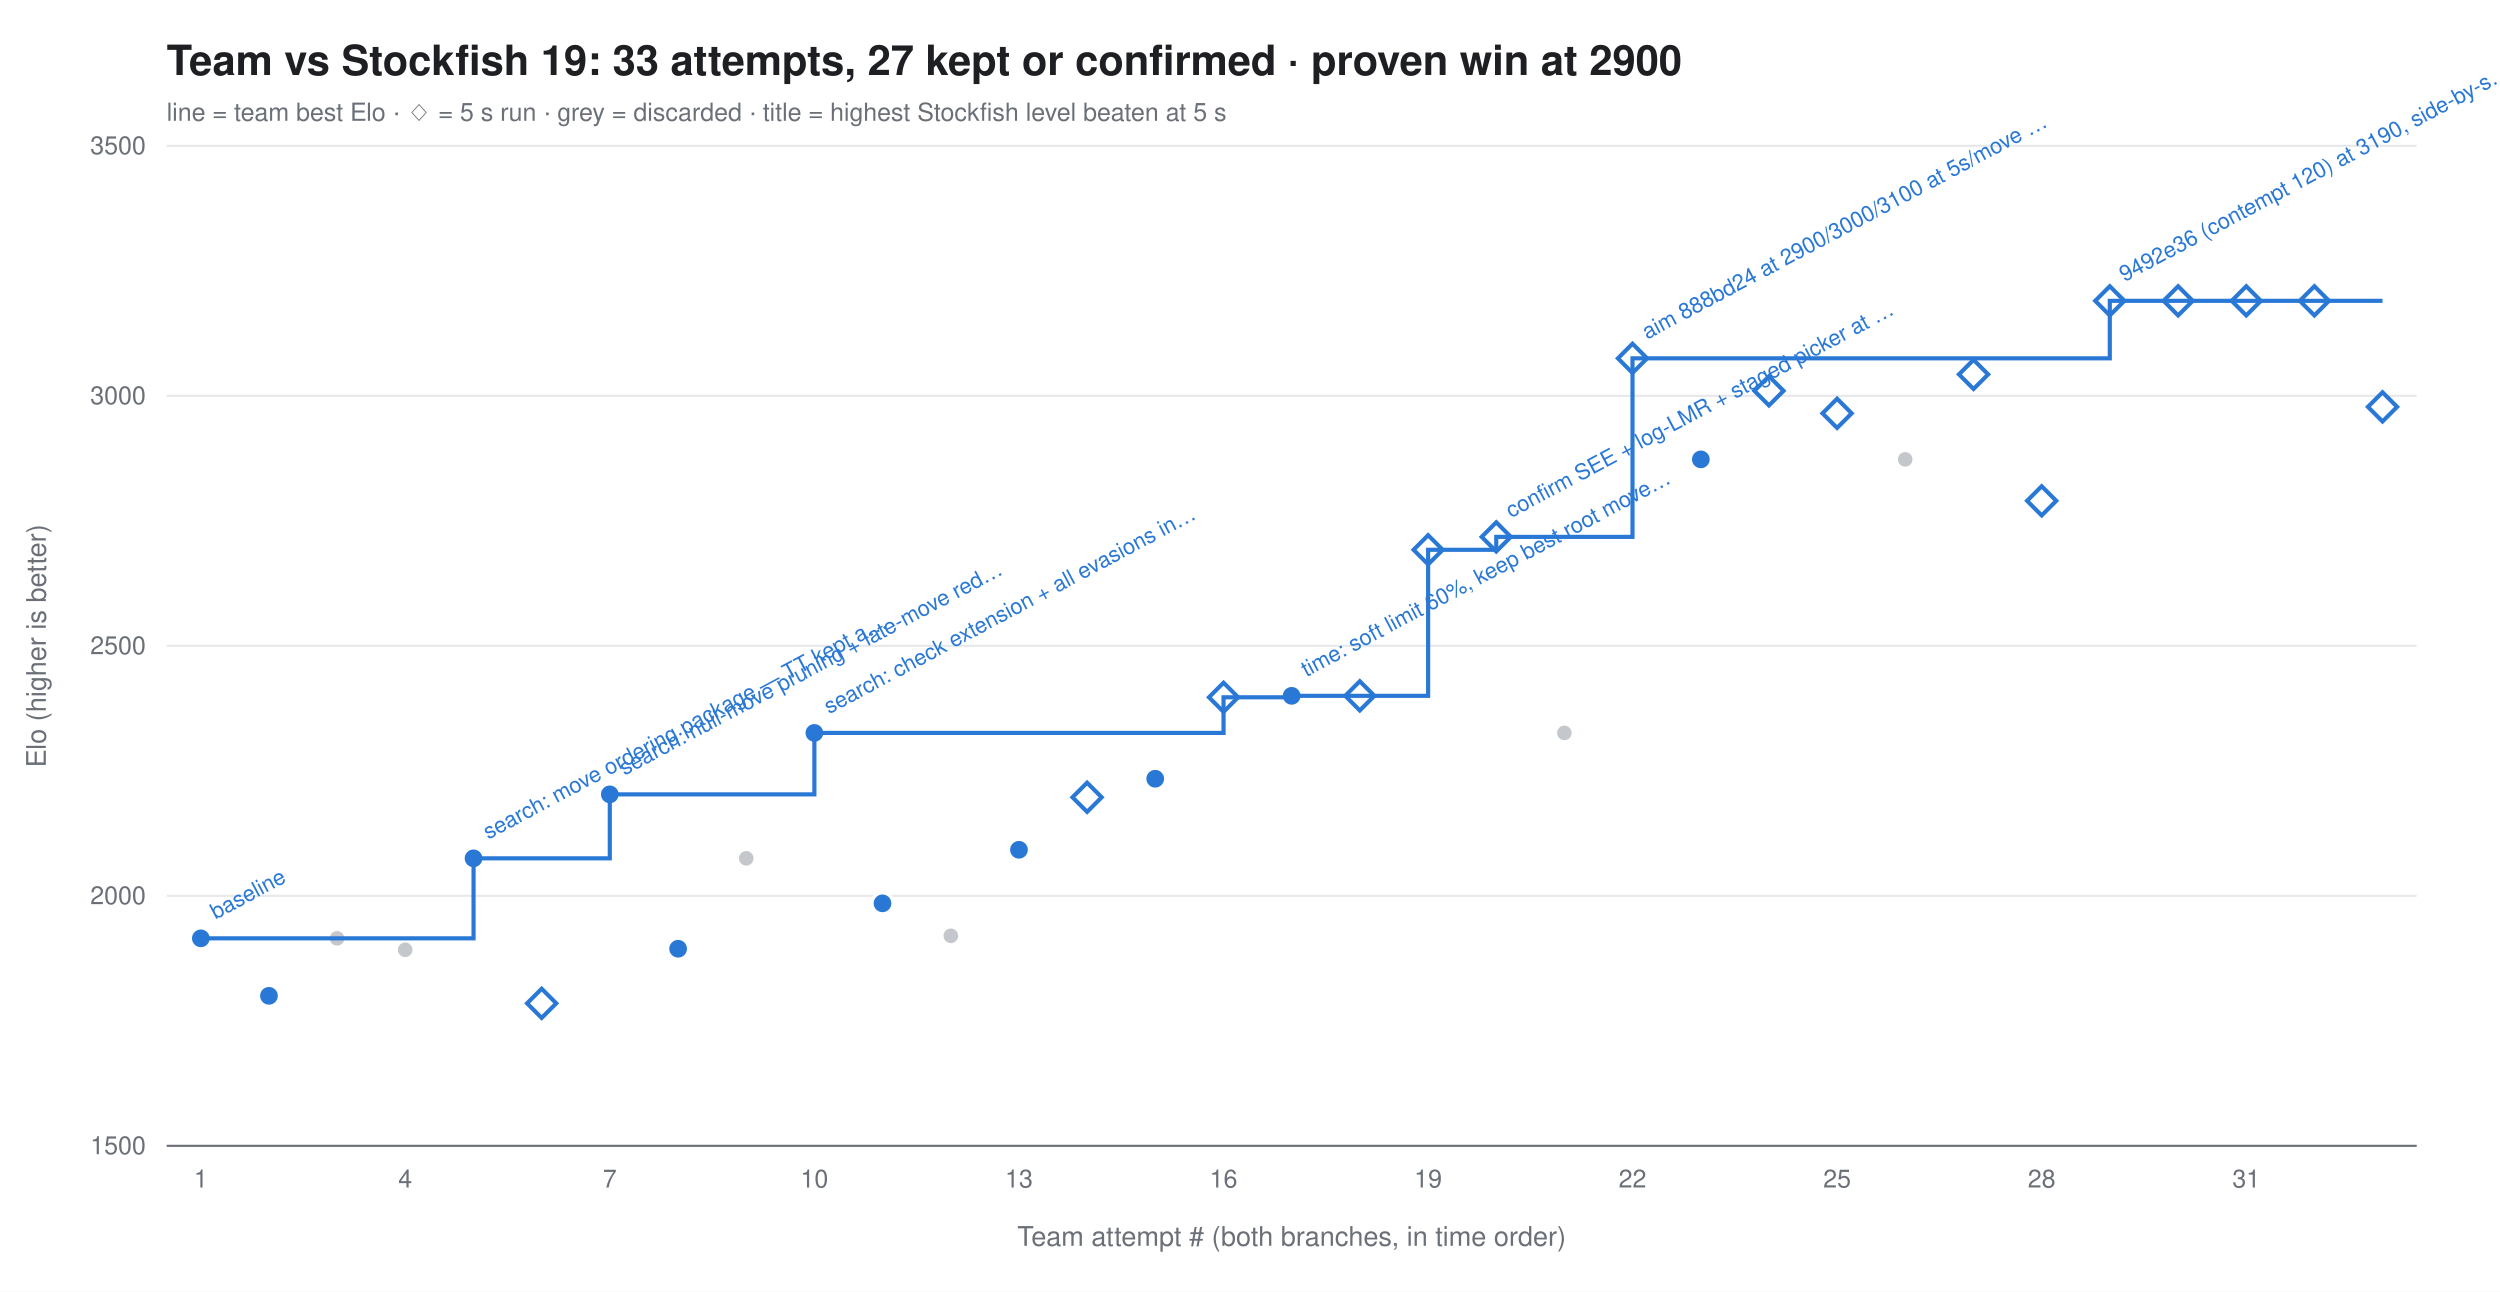
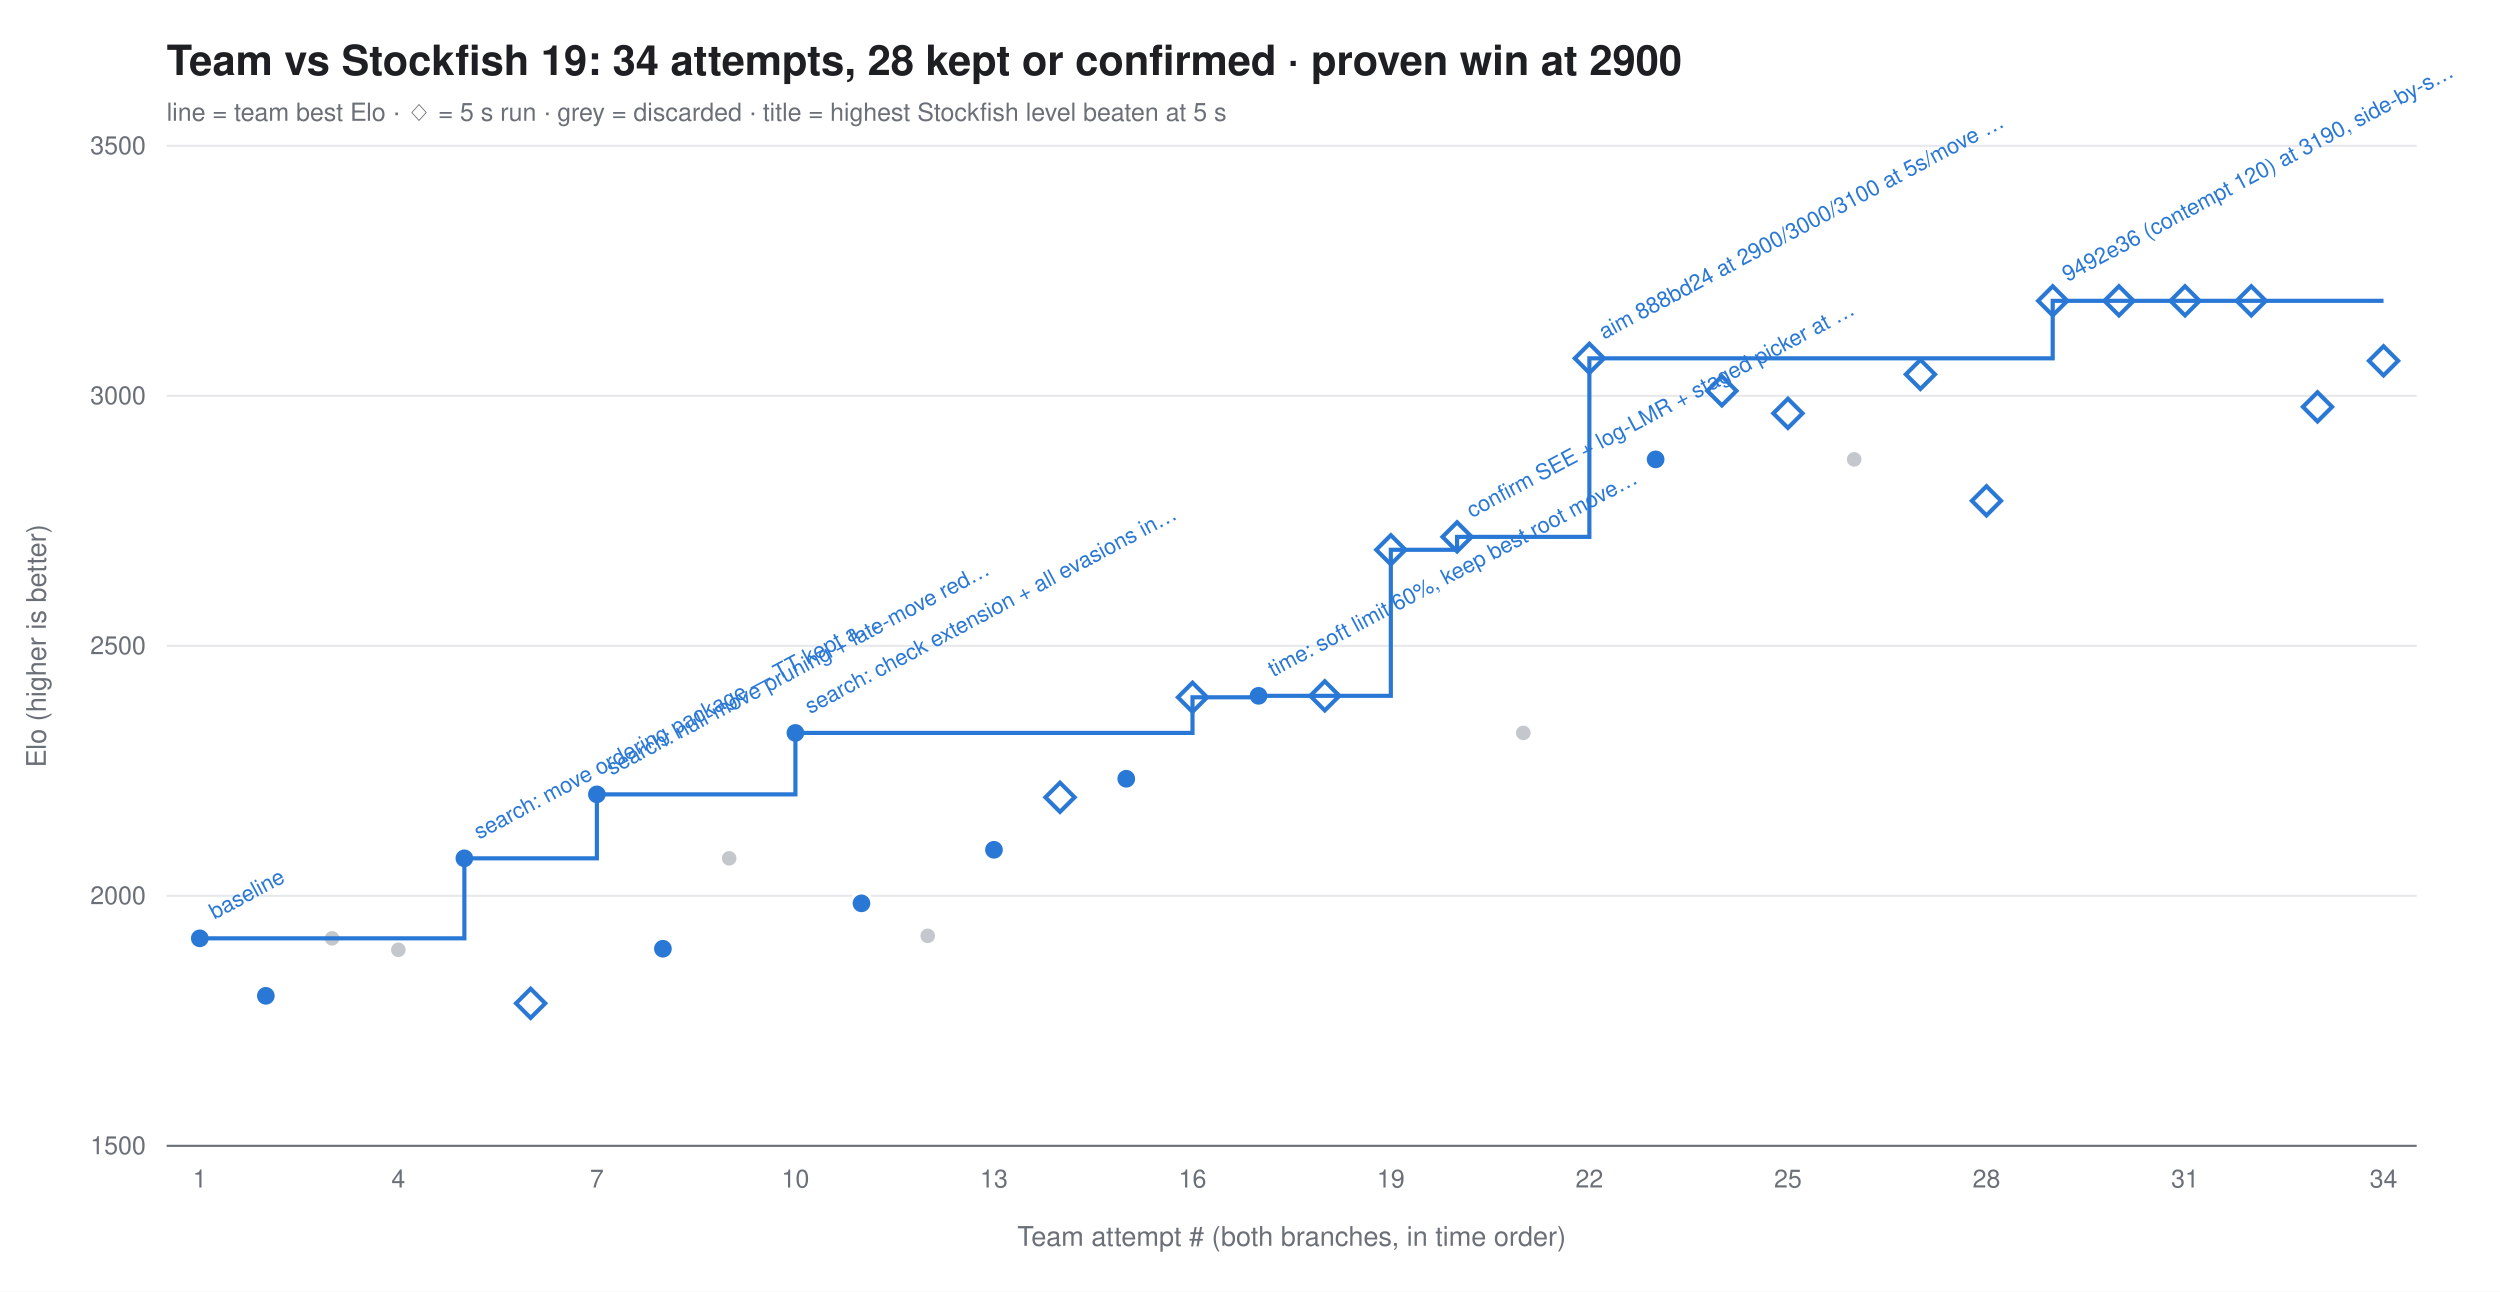
<svg xmlns="http://www.w3.org/2000/svg" width="1200" height="620" viewBox="0 0 1200 620" font-family="-apple-system,Segoe UI,Helvetica,Arial,sans-serif">
  <rect width="1200" height="620" fill="#ffffff" />
-   <text x="80" y="36" font-size="20" font-weight="600" fill="#1d1f23">Team vs Stockfish 19: 33 attempts, 27 kept or confirmed · proven win at 2900</text>
+   <text x="80" y="36" font-size="20" font-weight="600" fill="#1d1f23">Team vs Stockfish 19: 34 attempts, 28 kept or confirmed · proven win at 2900</text>
  <line x1="80" x2="1160" y1="550.0" y2="550.0" stroke="#e6e8eb" />
  <text x="70" y="554.0" font-size="12" text-anchor="end" fill="#6b7078">1500</text>
  <line x1="80" x2="1160" y1="430.0" y2="430.0" stroke="#e6e8eb" />
  <text x="70" y="434.0" font-size="12" text-anchor="end" fill="#6b7078">2000</text>
  <line x1="80" x2="1160" y1="310.0" y2="310.0" stroke="#e6e8eb" />
  <text x="70" y="314.0" font-size="12" text-anchor="end" fill="#6b7078">2500</text>
  <line x1="80" x2="1160" y1="190.0" y2="190.0" stroke="#e6e8eb" />
  <text x="70" y="194.0" font-size="12" text-anchor="end" fill="#6b7078">3000</text>
  <line x1="80" x2="1160" y1="70.0" y2="70.0" stroke="#e6e8eb" />
  <text x="70" y="74.0" font-size="12" text-anchor="end" fill="#6b7078">3500</text>
-   <text x="96.4" y="570" font-size="12" text-anchor="middle" fill="#6b7078">1</text>
-   <text x="194.5" y="570" font-size="12" text-anchor="middle" fill="#6b7078">4</text>
-   <text x="292.7" y="570" font-size="12" text-anchor="middle" fill="#6b7078">7</text>
-   <text x="390.9" y="570" font-size="12" text-anchor="middle" fill="#6b7078">10</text>
-   <text x="489.1" y="570" font-size="12" text-anchor="middle" fill="#6b7078">13</text>
-   <text x="587.3" y="570" font-size="12" text-anchor="middle" fill="#6b7078">16</text>
-   <text x="685.5" y="570" font-size="12" text-anchor="middle" fill="#6b7078">19</text>
-   <text x="783.6" y="570" font-size="12" text-anchor="middle" fill="#6b7078">22</text>
-   <text x="881.8" y="570" font-size="12" text-anchor="middle" fill="#6b7078">25</text>
-   <text x="980.0" y="570" font-size="12" text-anchor="middle" fill="#6b7078">28</text>
-   <text x="1078.2" y="570" font-size="12" text-anchor="middle" fill="#6b7078">31</text>
+   <text x="95.9" y="570" font-size="12" text-anchor="middle" fill="#6b7078">1</text>
+   <text x="191.2" y="570" font-size="12" text-anchor="middle" fill="#6b7078">4</text>
+   <text x="286.5" y="570" font-size="12" text-anchor="middle" fill="#6b7078">7</text>
+   <text x="381.8" y="570" font-size="12" text-anchor="middle" fill="#6b7078">10</text>
+   <text x="477.1" y="570" font-size="12" text-anchor="middle" fill="#6b7078">13</text>
+   <text x="572.4" y="570" font-size="12" text-anchor="middle" fill="#6b7078">16</text>
+   <text x="667.6" y="570" font-size="12" text-anchor="middle" fill="#6b7078">19</text>
+   <text x="762.9" y="570" font-size="12" text-anchor="middle" fill="#6b7078">22</text>
+   <text x="858.2" y="570" font-size="12" text-anchor="middle" fill="#6b7078">25</text>
+   <text x="953.5" y="570" font-size="12" text-anchor="middle" fill="#6b7078">28</text>
+   <text x="1048.8" y="570" font-size="12" text-anchor="middle" fill="#6b7078">31</text>
+   <text x="1144.1" y="570" font-size="12" text-anchor="middle" fill="#6b7078">34</text>
  <line x1="80" x2="1160" y1="550" y2="550" stroke="#6b7078" />
  <text x="620.0" y="598" font-size="13" text-anchor="middle" fill="#6b7078">Team attempt # (both branches, in time order)</text>
  <text x="22" y="310.0" font-size="13" text-anchor="middle" fill="#6b7078" transform="rotate(-90 22 310.0)">Elo (higher is better)</text>
-   <circle cx="96.4" cy="450.4" r="5" fill="#2a78d6" stroke="#ffffff" stroke-width="1.5" />
-   <circle cx="129.1" cy="478.0" r="5" fill="#2a78d6" stroke="#ffffff" stroke-width="1.5" />
-   <circle cx="161.8" cy="450.4" r="3.5" fill="#c4c7cc" />
-   <circle cx="194.5" cy="455.9" r="3.5" fill="#c4c7cc" />
-   <circle cx="227.3" cy="412.0" r="5" fill="#2a78d6" stroke="#ffffff" stroke-width="1.5" />
-   <path d="M260.0,474.6 L267.0,481.6 L260.0,488.6 L253.0,481.6 Z" fill="#ffffff" stroke="#2a78d6" stroke-width="2" />
-   <circle cx="292.7" cy="381.3" r="5" fill="#2a78d6" stroke="#ffffff" stroke-width="1.5" />
-   <circle cx="325.5" cy="455.4" r="5" fill="#2a78d6" stroke="#ffffff" stroke-width="1.5" />
-   <circle cx="358.2" cy="412.0" r="3.5" fill="#c4c7cc" />
-   <circle cx="390.9" cy="351.8" r="5" fill="#2a78d6" stroke="#ffffff" stroke-width="1.5" />
-   <circle cx="423.6" cy="433.6" r="5" fill="#2a78d6" stroke="#ffffff" stroke-width="1.5" />
-   <circle cx="456.4" cy="449.2" r="3.5" fill="#c4c7cc" />
-   <circle cx="489.1" cy="407.9" r="5" fill="#2a78d6" stroke="#ffffff" stroke-width="1.5" />
-   <path d="M521.8,375.7 L528.8,382.7 L521.8,389.7 L514.8,382.7 Z" fill="#ffffff" stroke="#2a78d6" stroke-width="2" />
-   <circle cx="554.5" cy="373.8" r="5" fill="#2a78d6" stroke="#ffffff" stroke-width="1.5" />
-   <path d="M587.3,327.7 L594.3,334.7 L587.3,341.7 L580.3,334.7 Z" fill="#ffffff" stroke="#2a78d6" stroke-width="2" />
-   <circle cx="620.0" cy="334.0" r="5" fill="#2a78d6" stroke="#ffffff" stroke-width="1.5" />
-   <path d="M652.7,327.0 L659.7,334.0 L652.7,341.0 L645.7,334.0 Z" fill="#ffffff" stroke="#2a78d6" stroke-width="2" />
-   <path d="M685.5,256.9 L692.5,263.9 L685.5,270.9 L678.5,263.9 Z" fill="#ffffff" stroke="#2a78d6" stroke-width="2" />
-   <path d="M718.2,250.7 L725.2,257.7 L718.2,264.7 L711.2,257.7 Z" fill="#ffffff" stroke="#2a78d6" stroke-width="2" />
-   <circle cx="750.9" cy="351.8" r="3.5" fill="#c4c7cc" />
-   <path d="M783.6,165.0 L790.6,172.0 L783.6,179.0 L776.6,172.0 Z" fill="#ffffff" stroke="#2a78d6" stroke-width="2" />
-   <circle cx="816.4" cy="220.5" r="5" fill="#2a78d6" stroke="#ffffff" stroke-width="1.5" />
-   <path d="M849.1,180.6 L856.1,187.6 L849.1,194.6 L842.1,187.6 Z" fill="#ffffff" stroke="#2a78d6" stroke-width="2" />
-   <path d="M881.8,191.4 L888.8,198.4 L881.8,205.4 L874.8,198.4 Z" fill="#ffffff" stroke="#2a78d6" stroke-width="2" />
-   <circle cx="914.5" cy="220.5" r="3.5" fill="#c4c7cc" />
-   <path d="M947.3,172.7 L954.3,179.7 L947.3,186.7 L940.3,179.7 Z" fill="#ffffff" stroke="#2a78d6" stroke-width="2" />
-   <path d="M980.0,233.4 L987.0,240.4 L980.0,247.4 L973.0,240.4 Z" fill="#ffffff" stroke="#2a78d6" stroke-width="2" />
-   <path d="M1012.7,137.4 L1019.7,144.4 L1012.7,151.4 L1005.7,144.4 Z" fill="#ffffff" stroke="#2a78d6" stroke-width="2" />
-   <path d="M1045.5,137.4 L1052.5,144.4 L1045.5,151.4 L1038.5,144.4 Z" fill="#ffffff" stroke="#2a78d6" stroke-width="2" />
-   <path d="M1078.2,137.4 L1085.2,144.4 L1078.2,151.4 L1071.2,144.4 Z" fill="#ffffff" stroke="#2a78d6" stroke-width="2" />
-   <path d="M1110.9,137.4 L1117.9,144.4 L1110.9,151.4 L1103.9,144.4 Z" fill="#ffffff" stroke="#2a78d6" stroke-width="2" />
-   <path d="M1143.6,188.3 L1150.6,195.3 L1143.6,202.3 L1136.6,195.3 Z" fill="#ffffff" stroke="#2a78d6" stroke-width="2" />
-   <path d="M96.4,450.4 L227.3,450.4 L227.3,412.0 L292.7,412.0 L292.7,381.3 L390.9,381.3 L390.9,351.8 L587.3,351.8 L587.3,334.7 L620.0,334.7 L620.0,334.0 L685.5,334.0 L685.5,263.9 L718.2,263.9 L718.2,257.7 L783.6,257.7 L783.6,172.0 L1012.7,172.0 L1012.7,144.4 L1143.6,144.4" fill="none" stroke="#2a78d6" stroke-width="2" />
-   <text x="1019.7" y="135.4" font-size="10.5" fill="#2a78d6" transform="rotate(-28 1019.7 135.4)">9492e36 (contempt 120) at 3190, side-by-s…</text>
-   <text x="790.6" y="163.0" font-size="10.5" fill="#2a78d6" transform="rotate(-28 790.6 163.0)">aim 888bd24 at 2900/3000/3100 at 5s/move …</text>
-   <text x="725.2" y="248.7" font-size="10.5" fill="#2a78d6" transform="rotate(-28 725.2 248.7)">confirm SEE + log-LMR + staged picker at …</text>
-   <text x="627.0" y="325.0" font-size="10.5" fill="#2a78d6" transform="rotate(-28 627.0 325.0)">time: soft limit 60%, keep best root move…</text>
-   <text x="397.9" y="342.8" font-size="10.5" fill="#2a78d6" transform="rotate(-28 397.9 342.8)">search: check extension + all evasions in…</text>
-   <text x="299.7" y="372.3" font-size="10.5" fill="#2a78d6" transform="rotate(-28 299.7 372.3)">search: null-move pruning + late-move red…</text>
-   <text x="234.3" y="403.0" font-size="10.5" fill="#2a78d6" transform="rotate(-28 234.3 403.0)">search: move ordering package — TT kept a…</text>
-   <text x="103.4" y="441.4" font-size="10.5" fill="#2a78d6" transform="rotate(-28 103.4 441.4)">baseline</text>
+   <circle cx="95.9" cy="450.4" r="5" fill="#2a78d6" stroke="#ffffff" stroke-width="1.5" />
+   <circle cx="127.6" cy="478.0" r="5" fill="#2a78d6" stroke="#ffffff" stroke-width="1.5" />
+   <circle cx="159.4" cy="450.4" r="3.5" fill="#c4c7cc" />
+   <circle cx="191.2" cy="455.9" r="3.5" fill="#c4c7cc" />
+   <circle cx="222.9" cy="412.0" r="5" fill="#2a78d6" stroke="#ffffff" stroke-width="1.5" />
+   <path d="M254.7,474.6 L261.7,481.6 L254.7,488.6 L247.7,481.6 Z" fill="#ffffff" stroke="#2a78d6" stroke-width="2" />
+   <circle cx="286.5" cy="381.3" r="5" fill="#2a78d6" stroke="#ffffff" stroke-width="1.5" />
+   <circle cx="318.2" cy="455.4" r="5" fill="#2a78d6" stroke="#ffffff" stroke-width="1.5" />
+   <circle cx="350.0" cy="412.0" r="3.5" fill="#c4c7cc" />
+   <circle cx="381.8" cy="351.8" r="5" fill="#2a78d6" stroke="#ffffff" stroke-width="1.5" />
+   <circle cx="413.5" cy="433.6" r="5" fill="#2a78d6" stroke="#ffffff" stroke-width="1.5" />
+   <circle cx="445.3" cy="449.2" r="3.5" fill="#c4c7cc" />
+   <circle cx="477.1" cy="407.9" r="5" fill="#2a78d6" stroke="#ffffff" stroke-width="1.5" />
+   <path d="M508.8,375.7 L515.8,382.7 L508.8,389.7 L501.8,382.7 Z" fill="#ffffff" stroke="#2a78d6" stroke-width="2" />
+   <circle cx="540.6" cy="373.8" r="5" fill="#2a78d6" stroke="#ffffff" stroke-width="1.5" />
+   <path d="M572.4,327.7 L579.4,334.7 L572.4,341.7 L565.4,334.7 Z" fill="#ffffff" stroke="#2a78d6" stroke-width="2" />
+   <circle cx="604.1" cy="334.0" r="5" fill="#2a78d6" stroke="#ffffff" stroke-width="1.5" />
+   <path d="M635.9,327.0 L642.9,334.0 L635.9,341.0 L628.9,334.0 Z" fill="#ffffff" stroke="#2a78d6" stroke-width="2" />
+   <path d="M667.6,256.9 L674.6,263.9 L667.6,270.9 L660.6,263.9 Z" fill="#ffffff" stroke="#2a78d6" stroke-width="2" />
+   <path d="M699.4,250.7 L706.4,257.7 L699.4,264.7 L692.4,257.7 Z" fill="#ffffff" stroke="#2a78d6" stroke-width="2" />
+   <circle cx="731.2" cy="351.8" r="3.5" fill="#c4c7cc" />
+   <path d="M762.9,165.0 L769.9,172.0 L762.9,179.0 L755.9,172.0 Z" fill="#ffffff" stroke="#2a78d6" stroke-width="2" />
+   <circle cx="794.7" cy="220.5" r="5" fill="#2a78d6" stroke="#ffffff" stroke-width="1.5" />
+   <path d="M826.5,180.6 L833.5,187.6 L826.5,194.6 L819.5,187.6 Z" fill="#ffffff" stroke="#2a78d6" stroke-width="2" />
+   <path d="M858.2,191.4 L865.2,198.4 L858.2,205.4 L851.2,198.4 Z" fill="#ffffff" stroke="#2a78d6" stroke-width="2" />
+   <circle cx="890.0" cy="220.5" r="3.5" fill="#c4c7cc" />
+   <path d="M921.8,172.7 L928.8,179.7 L921.8,186.7 L914.8,179.7 Z" fill="#ffffff" stroke="#2a78d6" stroke-width="2" />
+   <path d="M953.5,233.4 L960.5,240.4 L953.5,247.4 L946.5,240.4 Z" fill="#ffffff" stroke="#2a78d6" stroke-width="2" />
+   <path d="M985.3,137.4 L992.3,144.4 L985.3,151.4 L978.3,144.4 Z" fill="#ffffff" stroke="#2a78d6" stroke-width="2" />
+   <path d="M1017.1,137.4 L1024.1,144.4 L1017.1,151.4 L1010.1,144.4 Z" fill="#ffffff" stroke="#2a78d6" stroke-width="2" />
+   <path d="M1048.8,137.4 L1055.8,144.4 L1048.8,151.4 L1041.8,144.4 Z" fill="#ffffff" stroke="#2a78d6" stroke-width="2" />
+   <path d="M1080.6,137.4 L1087.6,144.4 L1080.6,151.4 L1073.6,144.4 Z" fill="#ffffff" stroke="#2a78d6" stroke-width="2" />
+   <path d="M1112.4,188.3 L1119.4,195.3 L1112.4,202.3 L1105.4,195.3 Z" fill="#ffffff" stroke="#2a78d6" stroke-width="2" />
+   <path d="M1144.1,166.2 L1151.1,173.2 L1144.1,180.2 L1137.1,173.2 Z" fill="#ffffff" stroke="#2a78d6" stroke-width="2" />
+   <path d="M95.9,450.4 L222.9,450.4 L222.9,412.0 L286.5,412.0 L286.5,381.3 L381.8,381.3 L381.8,351.8 L572.4,351.8 L572.4,334.7 L604.1,334.7 L604.1,334.0 L667.6,334.0 L667.6,263.9 L699.4,263.9 L699.4,257.7 L762.9,257.7 L762.9,172.0 L985.3,172.0 L985.3,144.4 L1144.1,144.4" fill="none" stroke="#2a78d6" stroke-width="2" />
+   <text x="992.3" y="135.4" font-size="10.5" fill="#2a78d6" transform="rotate(-28 992.3 135.4)">9492e36 (contempt 120) at 3190, side-by-s…</text>
+   <text x="769.9" y="163.0" font-size="10.5" fill="#2a78d6" transform="rotate(-28 769.9 163.0)">aim 888bd24 at 2900/3000/3100 at 5s/move …</text>
+   <text x="706.4" y="248.7" font-size="10.5" fill="#2a78d6" transform="rotate(-28 706.4 248.7)">confirm SEE + log-LMR + staged picker at …</text>
+   <text x="611.1" y="325.0" font-size="10.5" fill="#2a78d6" transform="rotate(-28 611.1 325.0)">time: soft limit 60%, keep best root move…</text>
+   <text x="388.8" y="342.8" font-size="10.5" fill="#2a78d6" transform="rotate(-28 388.8 342.8)">search: check extension + all evasions in…</text>
+   <text x="293.5" y="372.3" font-size="10.5" fill="#2a78d6" transform="rotate(-28 293.5 372.3)">search: null-move pruning + late-move red…</text>
+   <text x="229.9" y="403.0" font-size="10.5" fill="#2a78d6" transform="rotate(-28 229.9 403.0)">search: move ordering package — TT kept a…</text>
+   <text x="102.9" y="441.4" font-size="10.5" fill="#2a78d6" transform="rotate(-28 102.9 441.4)">baseline</text>
  <text x="80" y="58" font-size="12" fill="#6b7078">line = team best Elo · ◇ = 5 s run · grey = discarded · title = highest Stockfish level beaten at 5 s</text>
</svg>
